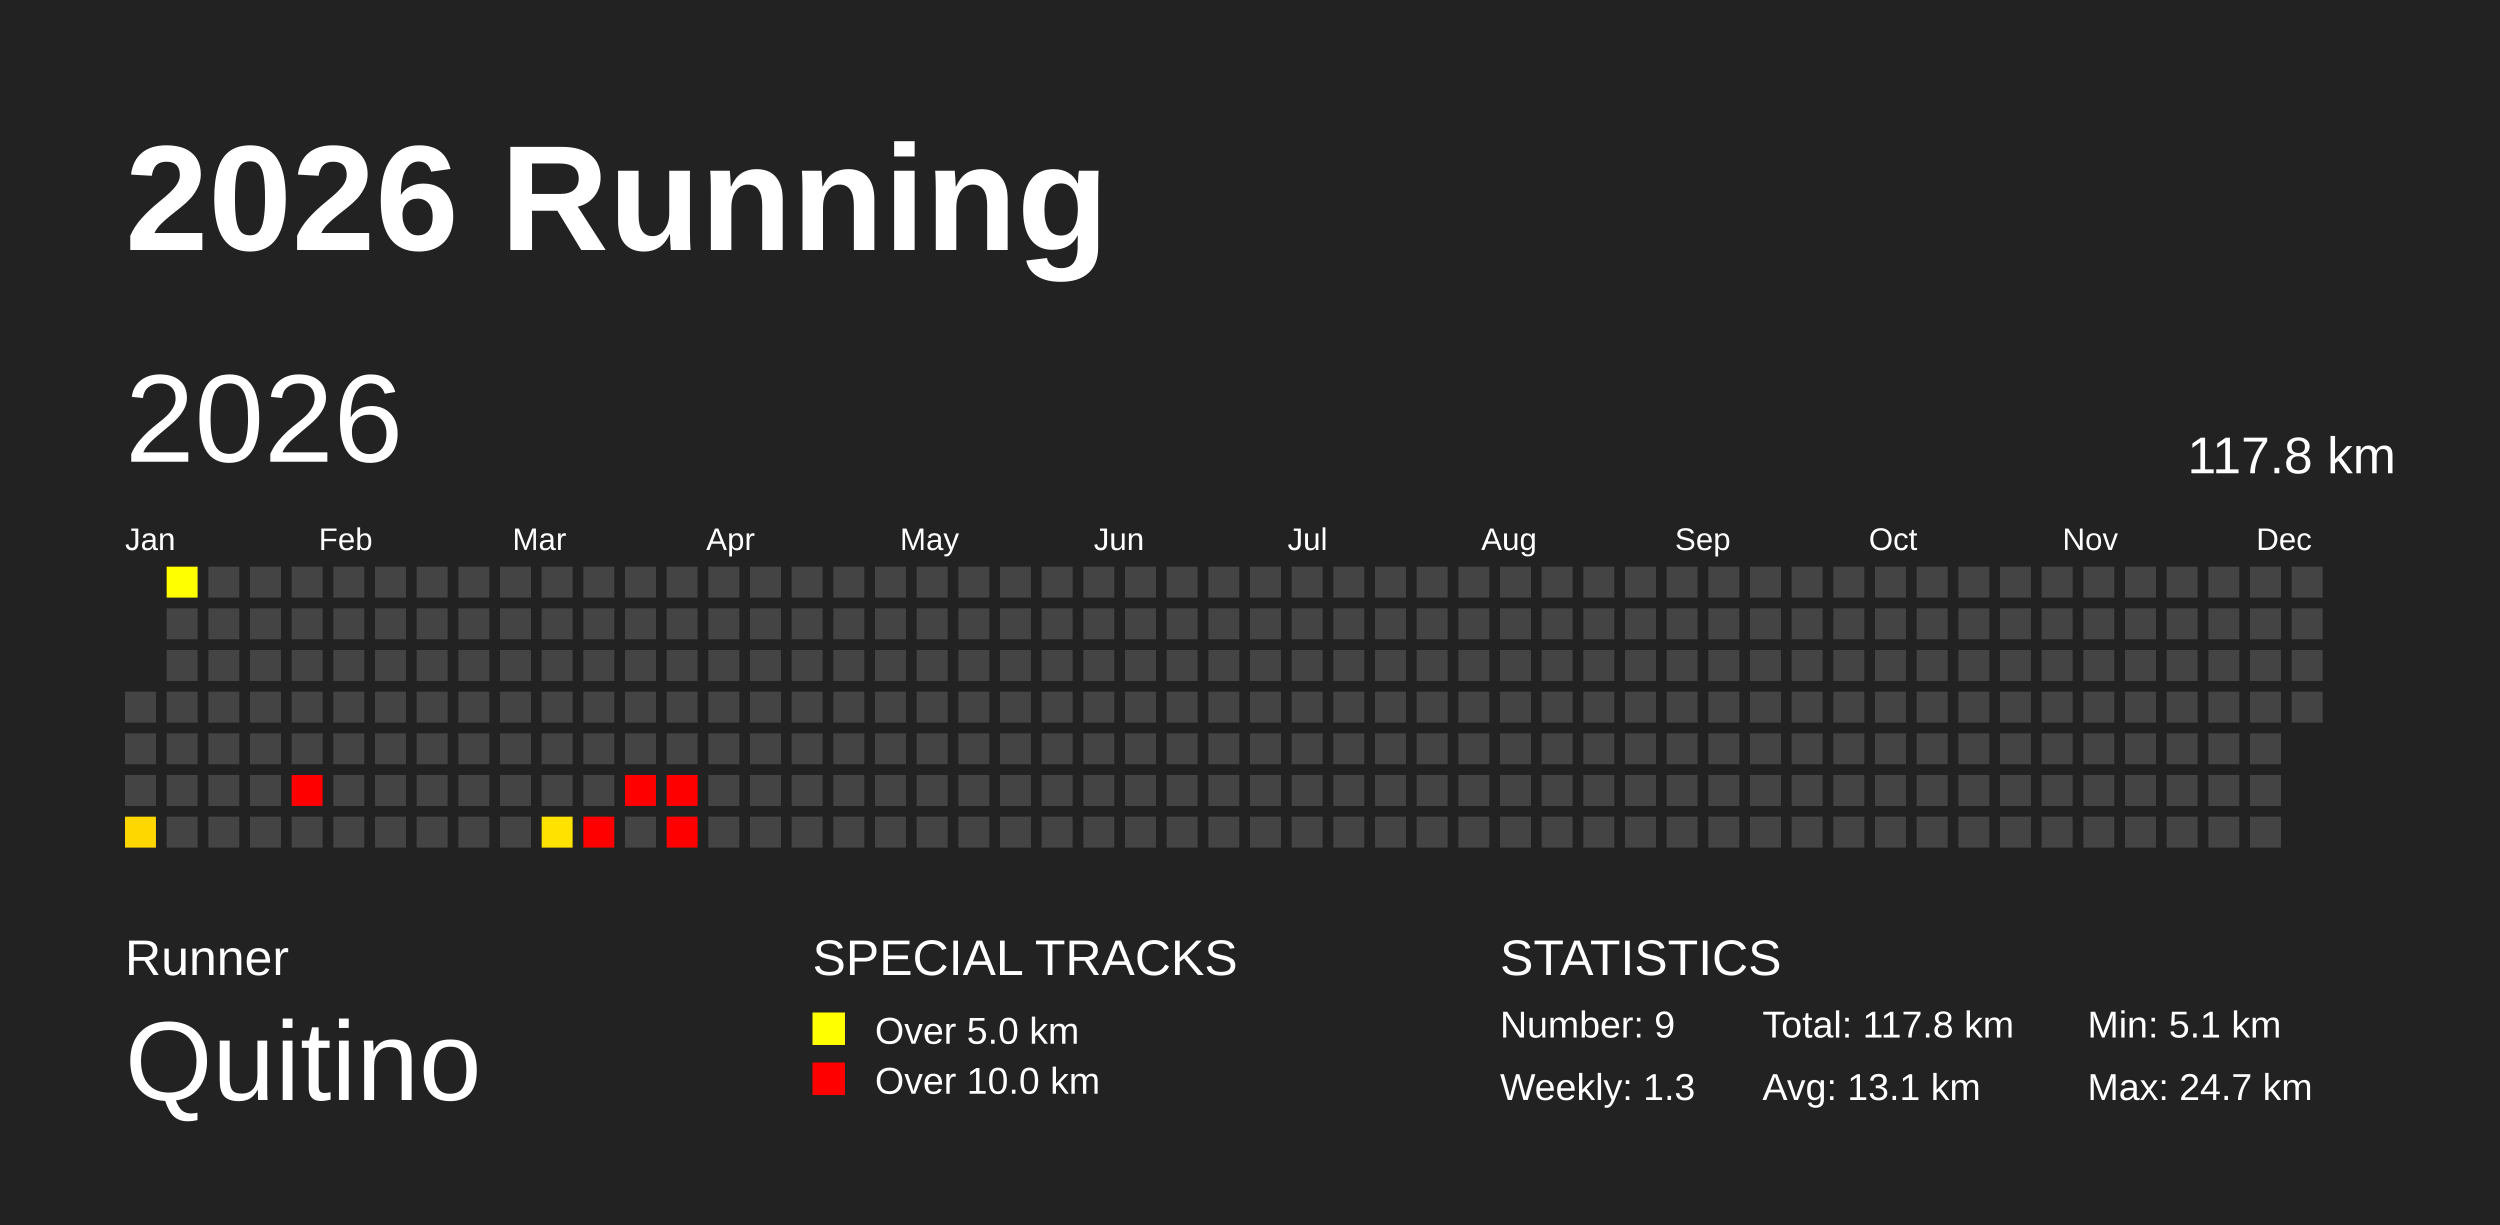
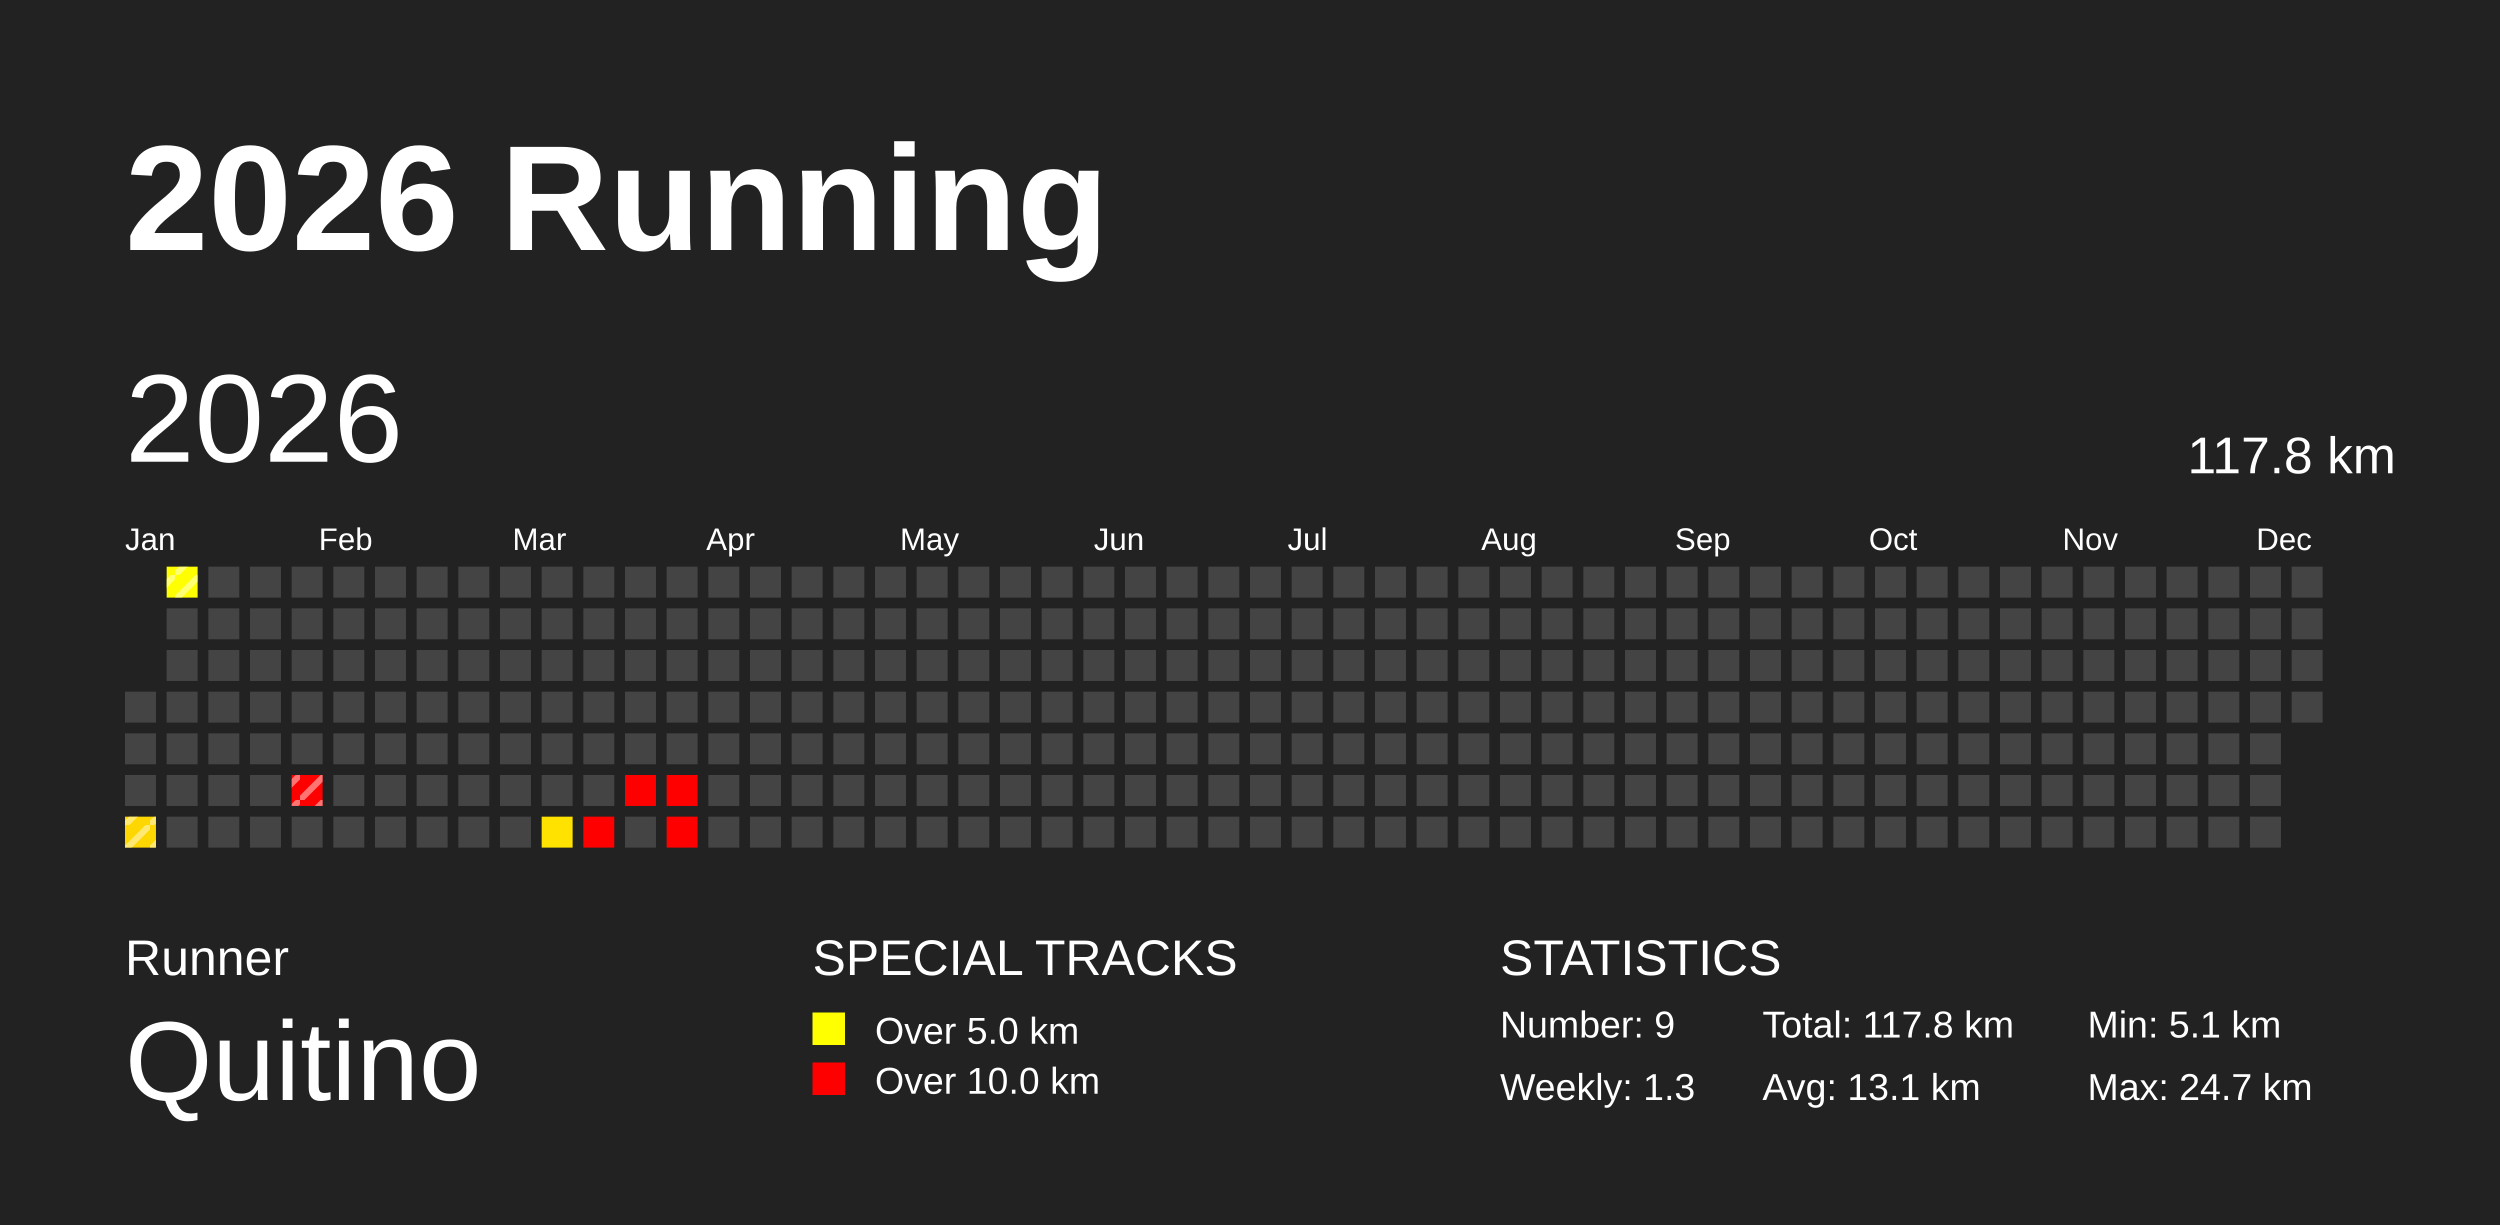
<svg xmlns="http://www.w3.org/2000/svg" baseProfile="full" height="98mm" version="1.1" viewBox="0,0,200,98" width="200mm">
-   <defs />
+   <defs>
+     <pattern height="2" id="indoor-stripe" patternUnits="userSpaceOnUse" width="2">
+       <line stroke="white" stroke-opacity="0.45" stroke-width="0.5" x1="0" x2="2" y1="2" y2="0" />
+     </pattern>
+   </defs>
  <rect fill="#222222" height="98" width="200" x="0" y="0" />
  <text fill="#FFFFFF" style="font-size:12px; font-family:Arial; font-weight:bold;" x="10" y="20">2026 Running</text>
  <text fill="#FFFFFF" style="font-size:4px; font-family:Arial" x="10" y="78">Runner</text>
  <text fill="#FFFFFF" style="font-size:9px; font-family:Arial" x="10" y="88">Quitino</text>
  <text fill="#FFFFFF" style="font-size:4px; font-family:Arial" x="65" y="78">SPECIAL TRACKS</text>
  <rect fill="yellow" height="2.6" width="2.6" x="65" y="81" />
  <text fill="#FFFFFF" style="font-size:3px; font-family:Arial" x="70" y="83.5">Over 5.0 km</text>
  <rect fill="red" height="2.6" width="2.6" x="65" y="85" />
  <text fill="#FFFFFF" style="font-size:3px; font-family:Arial" x="70" y="87.5">Over 10.0 km</text>
  <text fill="#FFFFFF" style="font-size:4px; font-family:Arial" x="120" y="78">STATISTICS</text>
  <text fill="#FFFFFF" style="font-size:3px; font-family:Arial" x="120" y="83">Number: 9</text>
  <text fill="#FFFFFF" style="font-size:3px; font-family:Arial" x="120" y="88">Weekly: 1.3</text>
  <text fill="#FFFFFF" style="font-size:3px; font-family:Arial" x="141" y="83">Total: 117.8 km</text>
  <text fill="#FFFFFF" style="font-size:3px; font-family:Arial" x="141" y="88">Avg: 13.1 km</text>
  <text fill="#FFFFFF" style="font-size:3px; font-family:Arial" x="167" y="83">Min: 5.1 km</text>
  <text fill="#FFFFFF" style="font-size:3px; font-family:Arial" x="167" y="88">Max: 24.7 km</text>
  <text dominant-baseline="hanging" fill="#FFFFFF" style="font-size:10.0px; font-family:Arial;" x="10" y="30">2026</text>
  <text dominant-baseline="hanging" fill="#FFFFFF" style="font-size:4.125px; font-family:Arial;" x="175" y="35">117.8 km</text>
  <text fill="#FFFFFF" style="font-size:2.5px; font-family:Arial" x="10.0" y="44">Jan</text>
  <text fill="#FFFFFF" style="font-size:2.5px; font-family:Arial" x="25.5" y="44">Feb</text>
  <text fill="#FFFFFF" style="font-size:2.5px; font-family:Arial" x="41.0" y="44">Mar</text>
  <text fill="#FFFFFF" style="font-size:2.5px; font-family:Arial" x="56.5" y="44">Apr</text>
  <text fill="#FFFFFF" style="font-size:2.5px; font-family:Arial" x="72.0" y="44">May</text>
  <text fill="#FFFFFF" style="font-size:2.5px; font-family:Arial" x="87.5" y="44">Jun</text>
  <text fill="#FFFFFF" style="font-size:2.5px; font-family:Arial" x="103.0" y="44">Jul</text>
  <text fill="#FFFFFF" style="font-size:2.5px; font-family:Arial" x="118.5" y="44">Aug</text>
  <text fill="#FFFFFF" style="font-size:2.5px; font-family:Arial" x="134.0" y="44">Sep</text>
  <text fill="#FFFFFF" style="font-size:2.5px; font-family:Arial" x="149.5" y="44">Oct</text>
  <text fill="#FFFFFF" style="font-size:2.5px; font-family:Arial" x="165.0" y="44">Nov</text>
  <text fill="#FFFFFF" style="font-size:2.5px; font-family:Arial" x="180.5" y="44">Dec</text>
  <rect fill="#444444" height="2.476" width="2.476" x="10" y="55.333" />
  <rect fill="#444444" height="2.476" width="2.476" x="10" y="58.667" />
  <rect fill="#444444" height="2.476" width="2.476" x="10" y="62" />
  <rect fill="#ffd700" height="2.476" width="2.476" x="10" y="65.333" />
+   <rect fill="url(#indoor-stripe)" height="2.476" width="2.476" x="10" y="65.333" />
  <rect fill="#ffff00" height="2.476" width="2.476" x="13.333" y="45.333" />
+   <rect fill="url(#indoor-stripe)" height="2.476" width="2.476" x="13.333" y="45.333" />
  <rect fill="#444444" height="2.476" width="2.476" x="13.333" y="48.667" />
  <rect fill="#444444" height="2.476" width="2.476" x="13.333" y="52" />
  <rect fill="#444444" height="2.476" width="2.476" x="13.333" y="55.333" />
  <rect fill="#444444" height="2.476" width="2.476" x="13.333" y="58.667" />
  <rect fill="#444444" height="2.476" width="2.476" x="13.333" y="62" />
  <rect fill="#444444" height="2.476" width="2.476" x="13.333" y="65.333" />
  <rect fill="#444444" height="2.476" width="2.476" x="16.667" y="45.333" />
  <rect fill="#444444" height="2.476" width="2.476" x="16.667" y="48.667" />
  <rect fill="#444444" height="2.476" width="2.476" x="16.667" y="52" />
  <rect fill="#444444" height="2.476" width="2.476" x="16.667" y="55.333" />
  <rect fill="#444444" height="2.476" width="2.476" x="16.667" y="58.667" />
  <rect fill="#444444" height="2.476" width="2.476" x="16.667" y="62" />
  <rect fill="#444444" height="2.476" width="2.476" x="16.667" y="65.333" />
  <rect fill="#444444" height="2.476" width="2.476" x="20.0" y="45.333" />
  <rect fill="#444444" height="2.476" width="2.476" x="20.0" y="48.667" />
  <rect fill="#444444" height="2.476" width="2.476" x="20.0" y="52" />
  <rect fill="#444444" height="2.476" width="2.476" x="20.0" y="55.333" />
  <rect fill="#444444" height="2.476" width="2.476" x="20.0" y="58.667" />
  <rect fill="#444444" height="2.476" width="2.476" x="20.0" y="62" />
  <rect fill="#444444" height="2.476" width="2.476" x="20.0" y="65.333" />
  <rect fill="#444444" height="2.476" width="2.476" x="23.333" y="45.333" />
  <rect fill="#444444" height="2.476" width="2.476" x="23.333" y="48.667" />
  <rect fill="#444444" height="2.476" width="2.476" x="23.333" y="52" />
  <rect fill="#444444" height="2.476" width="2.476" x="23.333" y="55.333" />
  <rect fill="#444444" height="2.476" width="2.476" x="23.333" y="58.667" />
  <rect fill="red" height="2.476" width="2.476" x="23.333" y="62" />
+   <rect fill="url(#indoor-stripe)" height="2.476" width="2.476" x="23.333" y="62" />
  <rect fill="#444444" height="2.476" width="2.476" x="23.333" y="65.333" />
  <rect fill="#444444" height="2.476" width="2.476" x="26.667" y="45.333" />
  <rect fill="#444444" height="2.476" width="2.476" x="26.667" y="48.667" />
  <rect fill="#444444" height="2.476" width="2.476" x="26.667" y="52" />
  <rect fill="#444444" height="2.476" width="2.476" x="26.667" y="55.333" />
  <rect fill="#444444" height="2.476" width="2.476" x="26.667" y="58.667" />
  <rect fill="#444444" height="2.476" width="2.476" x="26.667" y="62" />
  <rect fill="#444444" height="2.476" width="2.476" x="26.667" y="65.333" />
  <rect fill="#444444" height="2.476" width="2.476" x="30" y="45.333" />
  <rect fill="#444444" height="2.476" width="2.476" x="30" y="48.667" />
  <rect fill="#444444" height="2.476" width="2.476" x="30" y="52" />
  <rect fill="#444444" height="2.476" width="2.476" x="30" y="55.333" />
  <rect fill="#444444" height="2.476" width="2.476" x="30" y="58.667" />
  <rect fill="#444444" height="2.476" width="2.476" x="30" y="62" />
  <rect fill="#444444" height="2.476" width="2.476" x="30" y="65.333" />
  <rect fill="#444444" height="2.476" width="2.476" x="33.333" y="45.333" />
  <rect fill="#444444" height="2.476" width="2.476" x="33.333" y="48.667" />
  <rect fill="#444444" height="2.476" width="2.476" x="33.333" y="52" />
  <rect fill="#444444" height="2.476" width="2.476" x="33.333" y="55.333" />
  <rect fill="#444444" height="2.476" width="2.476" x="33.333" y="58.667" />
  <rect fill="#444444" height="2.476" width="2.476" x="33.333" y="62" />
  <rect fill="#444444" height="2.476" width="2.476" x="33.333" y="65.333" />
  <rect fill="#444444" height="2.476" width="2.476" x="36.667" y="45.333" />
  <rect fill="#444444" height="2.476" width="2.476" x="36.667" y="48.667" />
  <rect fill="#444444" height="2.476" width="2.476" x="36.667" y="52" />
  <rect fill="#444444" height="2.476" width="2.476" x="36.667" y="55.333" />
  <rect fill="#444444" height="2.476" width="2.476" x="36.667" y="58.667" />
  <rect fill="#444444" height="2.476" width="2.476" x="36.667" y="62" />
  <rect fill="#444444" height="2.476" width="2.476" x="36.667" y="65.333" />
  <rect fill="#444444" height="2.476" width="2.476" x="40.0" y="45.333" />
  <rect fill="#444444" height="2.476" width="2.476" x="40.0" y="48.667" />
  <rect fill="#444444" height="2.476" width="2.476" x="40.0" y="52" />
  <rect fill="#444444" height="2.476" width="2.476" x="40.0" y="55.333" />
  <rect fill="#444444" height="2.476" width="2.476" x="40.0" y="58.667" />
  <rect fill="#444444" height="2.476" width="2.476" x="40.0" y="62" />
  <rect fill="#444444" height="2.476" width="2.476" x="40.0" y="65.333" />
  <rect fill="#444444" height="2.476" width="2.476" x="43.333" y="45.333" />
  <rect fill="#444444" height="2.476" width="2.476" x="43.333" y="48.667" />
  <rect fill="#444444" height="2.476" width="2.476" x="43.333" y="52" />
  <rect fill="#444444" height="2.476" width="2.476" x="43.333" y="55.333" />
  <rect fill="#444444" height="2.476" width="2.476" x="43.333" y="58.667" />
  <rect fill="#444444" height="2.476" width="2.476" x="43.333" y="62" />
  <rect fill="#ffe200" height="2.476" width="2.476" x="43.333" y="65.333" />
  <rect fill="#444444" height="2.476" width="2.476" x="46.667" y="45.333" />
  <rect fill="#444444" height="2.476" width="2.476" x="46.667" y="48.667" />
  <rect fill="#444444" height="2.476" width="2.476" x="46.667" y="52" />
  <rect fill="#444444" height="2.476" width="2.476" x="46.667" y="55.333" />
  <rect fill="#444444" height="2.476" width="2.476" x="46.667" y="58.667" />
  <rect fill="#444444" height="2.476" width="2.476" x="46.667" y="62" />
  <rect fill="red" height="2.476" width="2.476" x="46.667" y="65.333" />
  <rect fill="#444444" height="2.476" width="2.476" x="50" y="45.333" />
  <rect fill="#444444" height="2.476" width="2.476" x="50" y="48.667" />
  <rect fill="#444444" height="2.476" width="2.476" x="50" y="52" />
  <rect fill="#444444" height="2.476" width="2.476" x="50" y="55.333" />
  <rect fill="#444444" height="2.476" width="2.476" x="50" y="58.667" />
  <rect fill="red" height="2.476" width="2.476" x="50" y="62" />
  <rect fill="#444444" height="2.476" width="2.476" x="50" y="65.333" />
  <rect fill="#444444" height="2.476" width="2.476" x="53.333" y="45.333" />
  <rect fill="#444444" height="2.476" width="2.476" x="53.333" y="48.667" />
  <rect fill="#444444" height="2.476" width="2.476" x="53.333" y="52" />
  <rect fill="#444444" height="2.476" width="2.476" x="53.333" y="55.333" />
  <rect fill="#444444" height="2.476" width="2.476" x="53.333" y="58.667" />
  <rect fill="red" height="2.476" width="2.476" x="53.333" y="62" />
  <rect fill="red" height="2.476" width="2.476" x="53.333" y="65.333" />
  <rect fill="#444444" height="2.476" width="2.476" x="56.667" y="45.333" />
  <rect fill="#444444" height="2.476" width="2.476" x="56.667" y="48.667" />
  <rect fill="#444444" height="2.476" width="2.476" x="56.667" y="52" />
  <rect fill="#444444" height="2.476" width="2.476" x="56.667" y="55.333" />
  <rect fill="#444444" height="2.476" width="2.476" x="56.667" y="58.667" />
  <rect fill="#444444" height="2.476" width="2.476" x="56.667" y="62" />
  <rect fill="#444444" height="2.476" width="2.476" x="56.667" y="65.333" />
  <rect fill="#444444" height="2.476" width="2.476" x="60" y="45.333" />
  <rect fill="#444444" height="2.476" width="2.476" x="60" y="48.667" />
  <rect fill="#444444" height="2.476" width="2.476" x="60" y="52" />
  <rect fill="#444444" height="2.476" width="2.476" x="60" y="55.333" />
  <rect fill="#444444" height="2.476" width="2.476" x="60" y="58.667" />
  <rect fill="#444444" height="2.476" width="2.476" x="60" y="62" />
  <rect fill="#444444" height="2.476" width="2.476" x="60" y="65.333" />
  <rect fill="#444444" height="2.476" width="2.476" x="63.333" y="45.333" />
  <rect fill="#444444" height="2.476" width="2.476" x="63.333" y="48.667" />
  <rect fill="#444444" height="2.476" width="2.476" x="63.333" y="52" />
  <rect fill="#444444" height="2.476" width="2.476" x="63.333" y="55.333" />
  <rect fill="#444444" height="2.476" width="2.476" x="63.333" y="58.667" />
  <rect fill="#444444" height="2.476" width="2.476" x="63.333" y="62" />
  <rect fill="#444444" height="2.476" width="2.476" x="63.333" y="65.333" />
  <rect fill="#444444" height="2.476" width="2.476" x="66.667" y="45.333" />
  <rect fill="#444444" height="2.476" width="2.476" x="66.667" y="48.667" />
  <rect fill="#444444" height="2.476" width="2.476" x="66.667" y="52" />
  <rect fill="#444444" height="2.476" width="2.476" x="66.667" y="55.333" />
  <rect fill="#444444" height="2.476" width="2.476" x="66.667" y="58.667" />
  <rect fill="#444444" height="2.476" width="2.476" x="66.667" y="62" />
  <rect fill="#444444" height="2.476" width="2.476" x="66.667" y="65.333" />
  <rect fill="#444444" height="2.476" width="2.476" x="70" y="45.333" />
  <rect fill="#444444" height="2.476" width="2.476" x="70" y="48.667" />
  <rect fill="#444444" height="2.476" width="2.476" x="70" y="52" />
  <rect fill="#444444" height="2.476" width="2.476" x="70" y="55.333" />
  <rect fill="#444444" height="2.476" width="2.476" x="70" y="58.667" />
  <rect fill="#444444" height="2.476" width="2.476" x="70" y="62" />
  <rect fill="#444444" height="2.476" width="2.476" x="70" y="65.333" />
  <rect fill="#444444" height="2.476" width="2.476" x="73.333" y="45.333" />
  <rect fill="#444444" height="2.476" width="2.476" x="73.333" y="48.667" />
  <rect fill="#444444" height="2.476" width="2.476" x="73.333" y="52" />
  <rect fill="#444444" height="2.476" width="2.476" x="73.333" y="55.333" />
  <rect fill="#444444" height="2.476" width="2.476" x="73.333" y="58.667" />
  <rect fill="#444444" height="2.476" width="2.476" x="73.333" y="62" />
  <rect fill="#444444" height="2.476" width="2.476" x="73.333" y="65.333" />
  <rect fill="#444444" height="2.476" width="2.476" x="76.667" y="45.333" />
  <rect fill="#444444" height="2.476" width="2.476" x="76.667" y="48.667" />
  <rect fill="#444444" height="2.476" width="2.476" x="76.667" y="52" />
  <rect fill="#444444" height="2.476" width="2.476" x="76.667" y="55.333" />
  <rect fill="#444444" height="2.476" width="2.476" x="76.667" y="58.667" />
  <rect fill="#444444" height="2.476" width="2.476" x="76.667" y="62" />
  <rect fill="#444444" height="2.476" width="2.476" x="76.667" y="65.333" />
  <rect fill="#444444" height="2.476" width="2.476" x="80.0" y="45.333" />
  <rect fill="#444444" height="2.476" width="2.476" x="80.0" y="48.667" />
  <rect fill="#444444" height="2.476" width="2.476" x="80.0" y="52" />
  <rect fill="#444444" height="2.476" width="2.476" x="80.0" y="55.333" />
  <rect fill="#444444" height="2.476" width="2.476" x="80.0" y="58.667" />
  <rect fill="#444444" height="2.476" width="2.476" x="80.0" y="62" />
  <rect fill="#444444" height="2.476" width="2.476" x="80.0" y="65.333" />
  <rect fill="#444444" height="2.476" width="2.476" x="83.333" y="45.333" />
  <rect fill="#444444" height="2.476" width="2.476" x="83.333" y="48.667" />
  <rect fill="#444444" height="2.476" width="2.476" x="83.333" y="52" />
  <rect fill="#444444" height="2.476" width="2.476" x="83.333" y="55.333" />
  <rect fill="#444444" height="2.476" width="2.476" x="83.333" y="58.667" />
  <rect fill="#444444" height="2.476" width="2.476" x="83.333" y="62" />
  <rect fill="#444444" height="2.476" width="2.476" x="83.333" y="65.333" />
  <rect fill="#444444" height="2.476" width="2.476" x="86.667" y="45.333" />
  <rect fill="#444444" height="2.476" width="2.476" x="86.667" y="48.667" />
  <rect fill="#444444" height="2.476" width="2.476" x="86.667" y="52" />
  <rect fill="#444444" height="2.476" width="2.476" x="86.667" y="55.333" />
  <rect fill="#444444" height="2.476" width="2.476" x="86.667" y="58.667" />
  <rect fill="#444444" height="2.476" width="2.476" x="86.667" y="62" />
  <rect fill="#444444" height="2.476" width="2.476" x="86.667" y="65.333" />
  <rect fill="#444444" height="2.476" width="2.476" x="90" y="45.333" />
  <rect fill="#444444" height="2.476" width="2.476" x="90" y="48.667" />
  <rect fill="#444444" height="2.476" width="2.476" x="90" y="52" />
  <rect fill="#444444" height="2.476" width="2.476" x="90" y="55.333" />
  <rect fill="#444444" height="2.476" width="2.476" x="90" y="58.667" />
  <rect fill="#444444" height="2.476" width="2.476" x="90" y="62" />
  <rect fill="#444444" height="2.476" width="2.476" x="90" y="65.333" />
  <rect fill="#444444" height="2.476" width="2.476" x="93.333" y="45.333" />
  <rect fill="#444444" height="2.476" width="2.476" x="93.333" y="48.667" />
  <rect fill="#444444" height="2.476" width="2.476" x="93.333" y="52" />
  <rect fill="#444444" height="2.476" width="2.476" x="93.333" y="55.333" />
  <rect fill="#444444" height="2.476" width="2.476" x="93.333" y="58.667" />
  <rect fill="#444444" height="2.476" width="2.476" x="93.333" y="62" />
  <rect fill="#444444" height="2.476" width="2.476" x="93.333" y="65.333" />
  <rect fill="#444444" height="2.476" width="2.476" x="96.667" y="45.333" />
  <rect fill="#444444" height="2.476" width="2.476" x="96.667" y="48.667" />
  <rect fill="#444444" height="2.476" width="2.476" x="96.667" y="52" />
  <rect fill="#444444" height="2.476" width="2.476" x="96.667" y="55.333" />
  <rect fill="#444444" height="2.476" width="2.476" x="96.667" y="58.667" />
  <rect fill="#444444" height="2.476" width="2.476" x="96.667" y="62" />
  <rect fill="#444444" height="2.476" width="2.476" x="96.667" y="65.333" />
  <rect fill="#444444" height="2.476" width="2.476" x="100" y="45.333" />
  <rect fill="#444444" height="2.476" width="2.476" x="100" y="48.667" />
  <rect fill="#444444" height="2.476" width="2.476" x="100" y="52" />
  <rect fill="#444444" height="2.476" width="2.476" x="100" y="55.333" />
  <rect fill="#444444" height="2.476" width="2.476" x="100" y="58.667" />
  <rect fill="#444444" height="2.476" width="2.476" x="100" y="62" />
  <rect fill="#444444" height="2.476" width="2.476" x="100" y="65.333" />
  <rect fill="#444444" height="2.476" width="2.476" x="103.333" y="45.333" />
  <rect fill="#444444" height="2.476" width="2.476" x="103.333" y="48.667" />
  <rect fill="#444444" height="2.476" width="2.476" x="103.333" y="52" />
  <rect fill="#444444" height="2.476" width="2.476" x="103.333" y="55.333" />
  <rect fill="#444444" height="2.476" width="2.476" x="103.333" y="58.667" />
  <rect fill="#444444" height="2.476" width="2.476" x="103.333" y="62" />
  <rect fill="#444444" height="2.476" width="2.476" x="103.333" y="65.333" />
  <rect fill="#444444" height="2.476" width="2.476" x="106.667" y="45.333" />
  <rect fill="#444444" height="2.476" width="2.476" x="106.667" y="48.667" />
  <rect fill="#444444" height="2.476" width="2.476" x="106.667" y="52" />
  <rect fill="#444444" height="2.476" width="2.476" x="106.667" y="55.333" />
  <rect fill="#444444" height="2.476" width="2.476" x="106.667" y="58.667" />
  <rect fill="#444444" height="2.476" width="2.476" x="106.667" y="62" />
  <rect fill="#444444" height="2.476" width="2.476" x="106.667" y="65.333" />
  <rect fill="#444444" height="2.476" width="2.476" x="110" y="45.333" />
  <rect fill="#444444" height="2.476" width="2.476" x="110" y="48.667" />
  <rect fill="#444444" height="2.476" width="2.476" x="110" y="52" />
  <rect fill="#444444" height="2.476" width="2.476" x="110" y="55.333" />
  <rect fill="#444444" height="2.476" width="2.476" x="110" y="58.667" />
  <rect fill="#444444" height="2.476" width="2.476" x="110" y="62" />
  <rect fill="#444444" height="2.476" width="2.476" x="110" y="65.333" />
  <rect fill="#444444" height="2.476" width="2.476" x="113.333" y="45.333" />
  <rect fill="#444444" height="2.476" width="2.476" x="113.333" y="48.667" />
  <rect fill="#444444" height="2.476" width="2.476" x="113.333" y="52" />
  <rect fill="#444444" height="2.476" width="2.476" x="113.333" y="55.333" />
  <rect fill="#444444" height="2.476" width="2.476" x="113.333" y="58.667" />
  <rect fill="#444444" height="2.476" width="2.476" x="113.333" y="62" />
  <rect fill="#444444" height="2.476" width="2.476" x="113.333" y="65.333" />
  <rect fill="#444444" height="2.476" width="2.476" x="116.667" y="45.333" />
  <rect fill="#444444" height="2.476" width="2.476" x="116.667" y="48.667" />
  <rect fill="#444444" height="2.476" width="2.476" x="116.667" y="52" />
  <rect fill="#444444" height="2.476" width="2.476" x="116.667" y="55.333" />
  <rect fill="#444444" height="2.476" width="2.476" x="116.667" y="58.667" />
  <rect fill="#444444" height="2.476" width="2.476" x="116.667" y="62" />
  <rect fill="#444444" height="2.476" width="2.476" x="116.667" y="65.333" />
  <rect fill="#444444" height="2.476" width="2.476" x="120" y="45.333" />
  <rect fill="#444444" height="2.476" width="2.476" x="120" y="48.667" />
  <rect fill="#444444" height="2.476" width="2.476" x="120" y="52" />
  <rect fill="#444444" height="2.476" width="2.476" x="120" y="55.333" />
  <rect fill="#444444" height="2.476" width="2.476" x="120" y="58.667" />
  <rect fill="#444444" height="2.476" width="2.476" x="120" y="62" />
  <rect fill="#444444" height="2.476" width="2.476" x="120" y="65.333" />
  <rect fill="#444444" height="2.476" width="2.476" x="123.333" y="45.333" />
  <rect fill="#444444" height="2.476" width="2.476" x="123.333" y="48.667" />
  <rect fill="#444444" height="2.476" width="2.476" x="123.333" y="52" />
  <rect fill="#444444" height="2.476" width="2.476" x="123.333" y="55.333" />
  <rect fill="#444444" height="2.476" width="2.476" x="123.333" y="58.667" />
  <rect fill="#444444" height="2.476" width="2.476" x="123.333" y="62" />
  <rect fill="#444444" height="2.476" width="2.476" x="123.333" y="65.333" />
  <rect fill="#444444" height="2.476" width="2.476" x="126.667" y="45.333" />
  <rect fill="#444444" height="2.476" width="2.476" x="126.667" y="48.667" />
  <rect fill="#444444" height="2.476" width="2.476" x="126.667" y="52" />
  <rect fill="#444444" height="2.476" width="2.476" x="126.667" y="55.333" />
  <rect fill="#444444" height="2.476" width="2.476" x="126.667" y="58.667" />
  <rect fill="#444444" height="2.476" width="2.476" x="126.667" y="62" />
  <rect fill="#444444" height="2.476" width="2.476" x="126.667" y="65.333" />
  <rect fill="#444444" height="2.476" width="2.476" x="130" y="45.333" />
  <rect fill="#444444" height="2.476" width="2.476" x="130" y="48.667" />
  <rect fill="#444444" height="2.476" width="2.476" x="130" y="52" />
  <rect fill="#444444" height="2.476" width="2.476" x="130" y="55.333" />
  <rect fill="#444444" height="2.476" width="2.476" x="130" y="58.667" />
  <rect fill="#444444" height="2.476" width="2.476" x="130" y="62" />
  <rect fill="#444444" height="2.476" width="2.476" x="130" y="65.333" />
  <rect fill="#444444" height="2.476" width="2.476" x="133.333" y="45.333" />
  <rect fill="#444444" height="2.476" width="2.476" x="133.333" y="48.667" />
  <rect fill="#444444" height="2.476" width="2.476" x="133.333" y="52" />
  <rect fill="#444444" height="2.476" width="2.476" x="133.333" y="55.333" />
  <rect fill="#444444" height="2.476" width="2.476" x="133.333" y="58.667" />
  <rect fill="#444444" height="2.476" width="2.476" x="133.333" y="62" />
  <rect fill="#444444" height="2.476" width="2.476" x="133.333" y="65.333" />
  <rect fill="#444444" height="2.476" width="2.476" x="136.667" y="45.333" />
  <rect fill="#444444" height="2.476" width="2.476" x="136.667" y="48.667" />
  <rect fill="#444444" height="2.476" width="2.476" x="136.667" y="52" />
  <rect fill="#444444" height="2.476" width="2.476" x="136.667" y="55.333" />
  <rect fill="#444444" height="2.476" width="2.476" x="136.667" y="58.667" />
  <rect fill="#444444" height="2.476" width="2.476" x="136.667" y="62" />
  <rect fill="#444444" height="2.476" width="2.476" x="136.667" y="65.333" />
  <rect fill="#444444" height="2.476" width="2.476" x="140" y="45.333" />
  <rect fill="#444444" height="2.476" width="2.476" x="140" y="48.667" />
  <rect fill="#444444" height="2.476" width="2.476" x="140" y="52" />
  <rect fill="#444444" height="2.476" width="2.476" x="140" y="55.333" />
  <rect fill="#444444" height="2.476" width="2.476" x="140" y="58.667" />
  <rect fill="#444444" height="2.476" width="2.476" x="140" y="62" />
  <rect fill="#444444" height="2.476" width="2.476" x="140" y="65.333" />
  <rect fill="#444444" height="2.476" width="2.476" x="143.333" y="45.333" />
  <rect fill="#444444" height="2.476" width="2.476" x="143.333" y="48.667" />
  <rect fill="#444444" height="2.476" width="2.476" x="143.333" y="52" />
  <rect fill="#444444" height="2.476" width="2.476" x="143.333" y="55.333" />
  <rect fill="#444444" height="2.476" width="2.476" x="143.333" y="58.667" />
  <rect fill="#444444" height="2.476" width="2.476" x="143.333" y="62" />
  <rect fill="#444444" height="2.476" width="2.476" x="143.333" y="65.333" />
  <rect fill="#444444" height="2.476" width="2.476" x="146.667" y="45.333" />
  <rect fill="#444444" height="2.476" width="2.476" x="146.667" y="48.667" />
  <rect fill="#444444" height="2.476" width="2.476" x="146.667" y="52" />
  <rect fill="#444444" height="2.476" width="2.476" x="146.667" y="55.333" />
  <rect fill="#444444" height="2.476" width="2.476" x="146.667" y="58.667" />
  <rect fill="#444444" height="2.476" width="2.476" x="146.667" y="62" />
  <rect fill="#444444" height="2.476" width="2.476" x="146.667" y="65.333" />
  <rect fill="#444444" height="2.476" width="2.476" x="150.0" y="45.333" />
  <rect fill="#444444" height="2.476" width="2.476" x="150.0" y="48.667" />
  <rect fill="#444444" height="2.476" width="2.476" x="150.0" y="52" />
  <rect fill="#444444" height="2.476" width="2.476" x="150.0" y="55.333" />
  <rect fill="#444444" height="2.476" width="2.476" x="150.0" y="58.667" />
  <rect fill="#444444" height="2.476" width="2.476" x="150.0" y="62" />
  <rect fill="#444444" height="2.476" width="2.476" x="150.0" y="65.333" />
  <rect fill="#444444" height="2.476" width="2.476" x="153.333" y="45.333" />
  <rect fill="#444444" height="2.476" width="2.476" x="153.333" y="48.667" />
  <rect fill="#444444" height="2.476" width="2.476" x="153.333" y="52" />
  <rect fill="#444444" height="2.476" width="2.476" x="153.333" y="55.333" />
  <rect fill="#444444" height="2.476" width="2.476" x="153.333" y="58.667" />
  <rect fill="#444444" height="2.476" width="2.476" x="153.333" y="62" />
  <rect fill="#444444" height="2.476" width="2.476" x="153.333" y="65.333" />
  <rect fill="#444444" height="2.476" width="2.476" x="156.667" y="45.333" />
  <rect fill="#444444" height="2.476" width="2.476" x="156.667" y="48.667" />
  <rect fill="#444444" height="2.476" width="2.476" x="156.667" y="52" />
  <rect fill="#444444" height="2.476" width="2.476" x="156.667" y="55.333" />
  <rect fill="#444444" height="2.476" width="2.476" x="156.667" y="58.667" />
  <rect fill="#444444" height="2.476" width="2.476" x="156.667" y="62" />
  <rect fill="#444444" height="2.476" width="2.476" x="156.667" y="65.333" />
  <rect fill="#444444" height="2.476" width="2.476" x="160" y="45.333" />
  <rect fill="#444444" height="2.476" width="2.476" x="160" y="48.667" />
  <rect fill="#444444" height="2.476" width="2.476" x="160" y="52" />
  <rect fill="#444444" height="2.476" width="2.476" x="160" y="55.333" />
  <rect fill="#444444" height="2.476" width="2.476" x="160" y="58.667" />
  <rect fill="#444444" height="2.476" width="2.476" x="160" y="62" />
  <rect fill="#444444" height="2.476" width="2.476" x="160" y="65.333" />
  <rect fill="#444444" height="2.476" width="2.476" x="163.333" y="45.333" />
  <rect fill="#444444" height="2.476" width="2.476" x="163.333" y="48.667" />
  <rect fill="#444444" height="2.476" width="2.476" x="163.333" y="52" />
  <rect fill="#444444" height="2.476" width="2.476" x="163.333" y="55.333" />
  <rect fill="#444444" height="2.476" width="2.476" x="163.333" y="58.667" />
  <rect fill="#444444" height="2.476" width="2.476" x="163.333" y="62" />
  <rect fill="#444444" height="2.476" width="2.476" x="163.333" y="65.333" />
  <rect fill="#444444" height="2.476" width="2.476" x="166.667" y="45.333" />
  <rect fill="#444444" height="2.476" width="2.476" x="166.667" y="48.667" />
  <rect fill="#444444" height="2.476" width="2.476" x="166.667" y="52" />
  <rect fill="#444444" height="2.476" width="2.476" x="166.667" y="55.333" />
  <rect fill="#444444" height="2.476" width="2.476" x="166.667" y="58.667" />
  <rect fill="#444444" height="2.476" width="2.476" x="166.667" y="62" />
  <rect fill="#444444" height="2.476" width="2.476" x="166.667" y="65.333" />
  <rect fill="#444444" height="2.476" width="2.476" x="170" y="45.333" />
  <rect fill="#444444" height="2.476" width="2.476" x="170" y="48.667" />
  <rect fill="#444444" height="2.476" width="2.476" x="170" y="52" />
  <rect fill="#444444" height="2.476" width="2.476" x="170" y="55.333" />
  <rect fill="#444444" height="2.476" width="2.476" x="170" y="58.667" />
  <rect fill="#444444" height="2.476" width="2.476" x="170" y="62" />
  <rect fill="#444444" height="2.476" width="2.476" x="170" y="65.333" />
  <rect fill="#444444" height="2.476" width="2.476" x="173.333" y="45.333" />
  <rect fill="#444444" height="2.476" width="2.476" x="173.333" y="48.667" />
  <rect fill="#444444" height="2.476" width="2.476" x="173.333" y="52" />
  <rect fill="#444444" height="2.476" width="2.476" x="173.333" y="55.333" />
  <rect fill="#444444" height="2.476" width="2.476" x="173.333" y="58.667" />
  <rect fill="#444444" height="2.476" width="2.476" x="173.333" y="62" />
  <rect fill="#444444" height="2.476" width="2.476" x="173.333" y="65.333" />
  <rect fill="#444444" height="2.476" width="2.476" x="176.667" y="45.333" />
  <rect fill="#444444" height="2.476" width="2.476" x="176.667" y="48.667" />
  <rect fill="#444444" height="2.476" width="2.476" x="176.667" y="52" />
  <rect fill="#444444" height="2.476" width="2.476" x="176.667" y="55.333" />
  <rect fill="#444444" height="2.476" width="2.476" x="176.667" y="58.667" />
  <rect fill="#444444" height="2.476" width="2.476" x="176.667" y="62" />
  <rect fill="#444444" height="2.476" width="2.476" x="176.667" y="65.333" />
  <rect fill="#444444" height="2.476" width="2.476" x="180" y="45.333" />
  <rect fill="#444444" height="2.476" width="2.476" x="180" y="48.667" />
  <rect fill="#444444" height="2.476" width="2.476" x="180" y="52" />
  <rect fill="#444444" height="2.476" width="2.476" x="180" y="55.333" />
  <rect fill="#444444" height="2.476" width="2.476" x="180" y="58.667" />
  <rect fill="#444444" height="2.476" width="2.476" x="180" y="62" />
  <rect fill="#444444" height="2.476" width="2.476" x="180" y="65.333" />
  <rect fill="#444444" height="2.476" width="2.476" x="183.333" y="45.333" />
  <rect fill="#444444" height="2.476" width="2.476" x="183.333" y="48.667" />
  <rect fill="#444444" height="2.476" width="2.476" x="183.333" y="52" />
  <rect fill="#444444" height="2.476" width="2.476" x="183.333" y="55.333" />
</svg>
